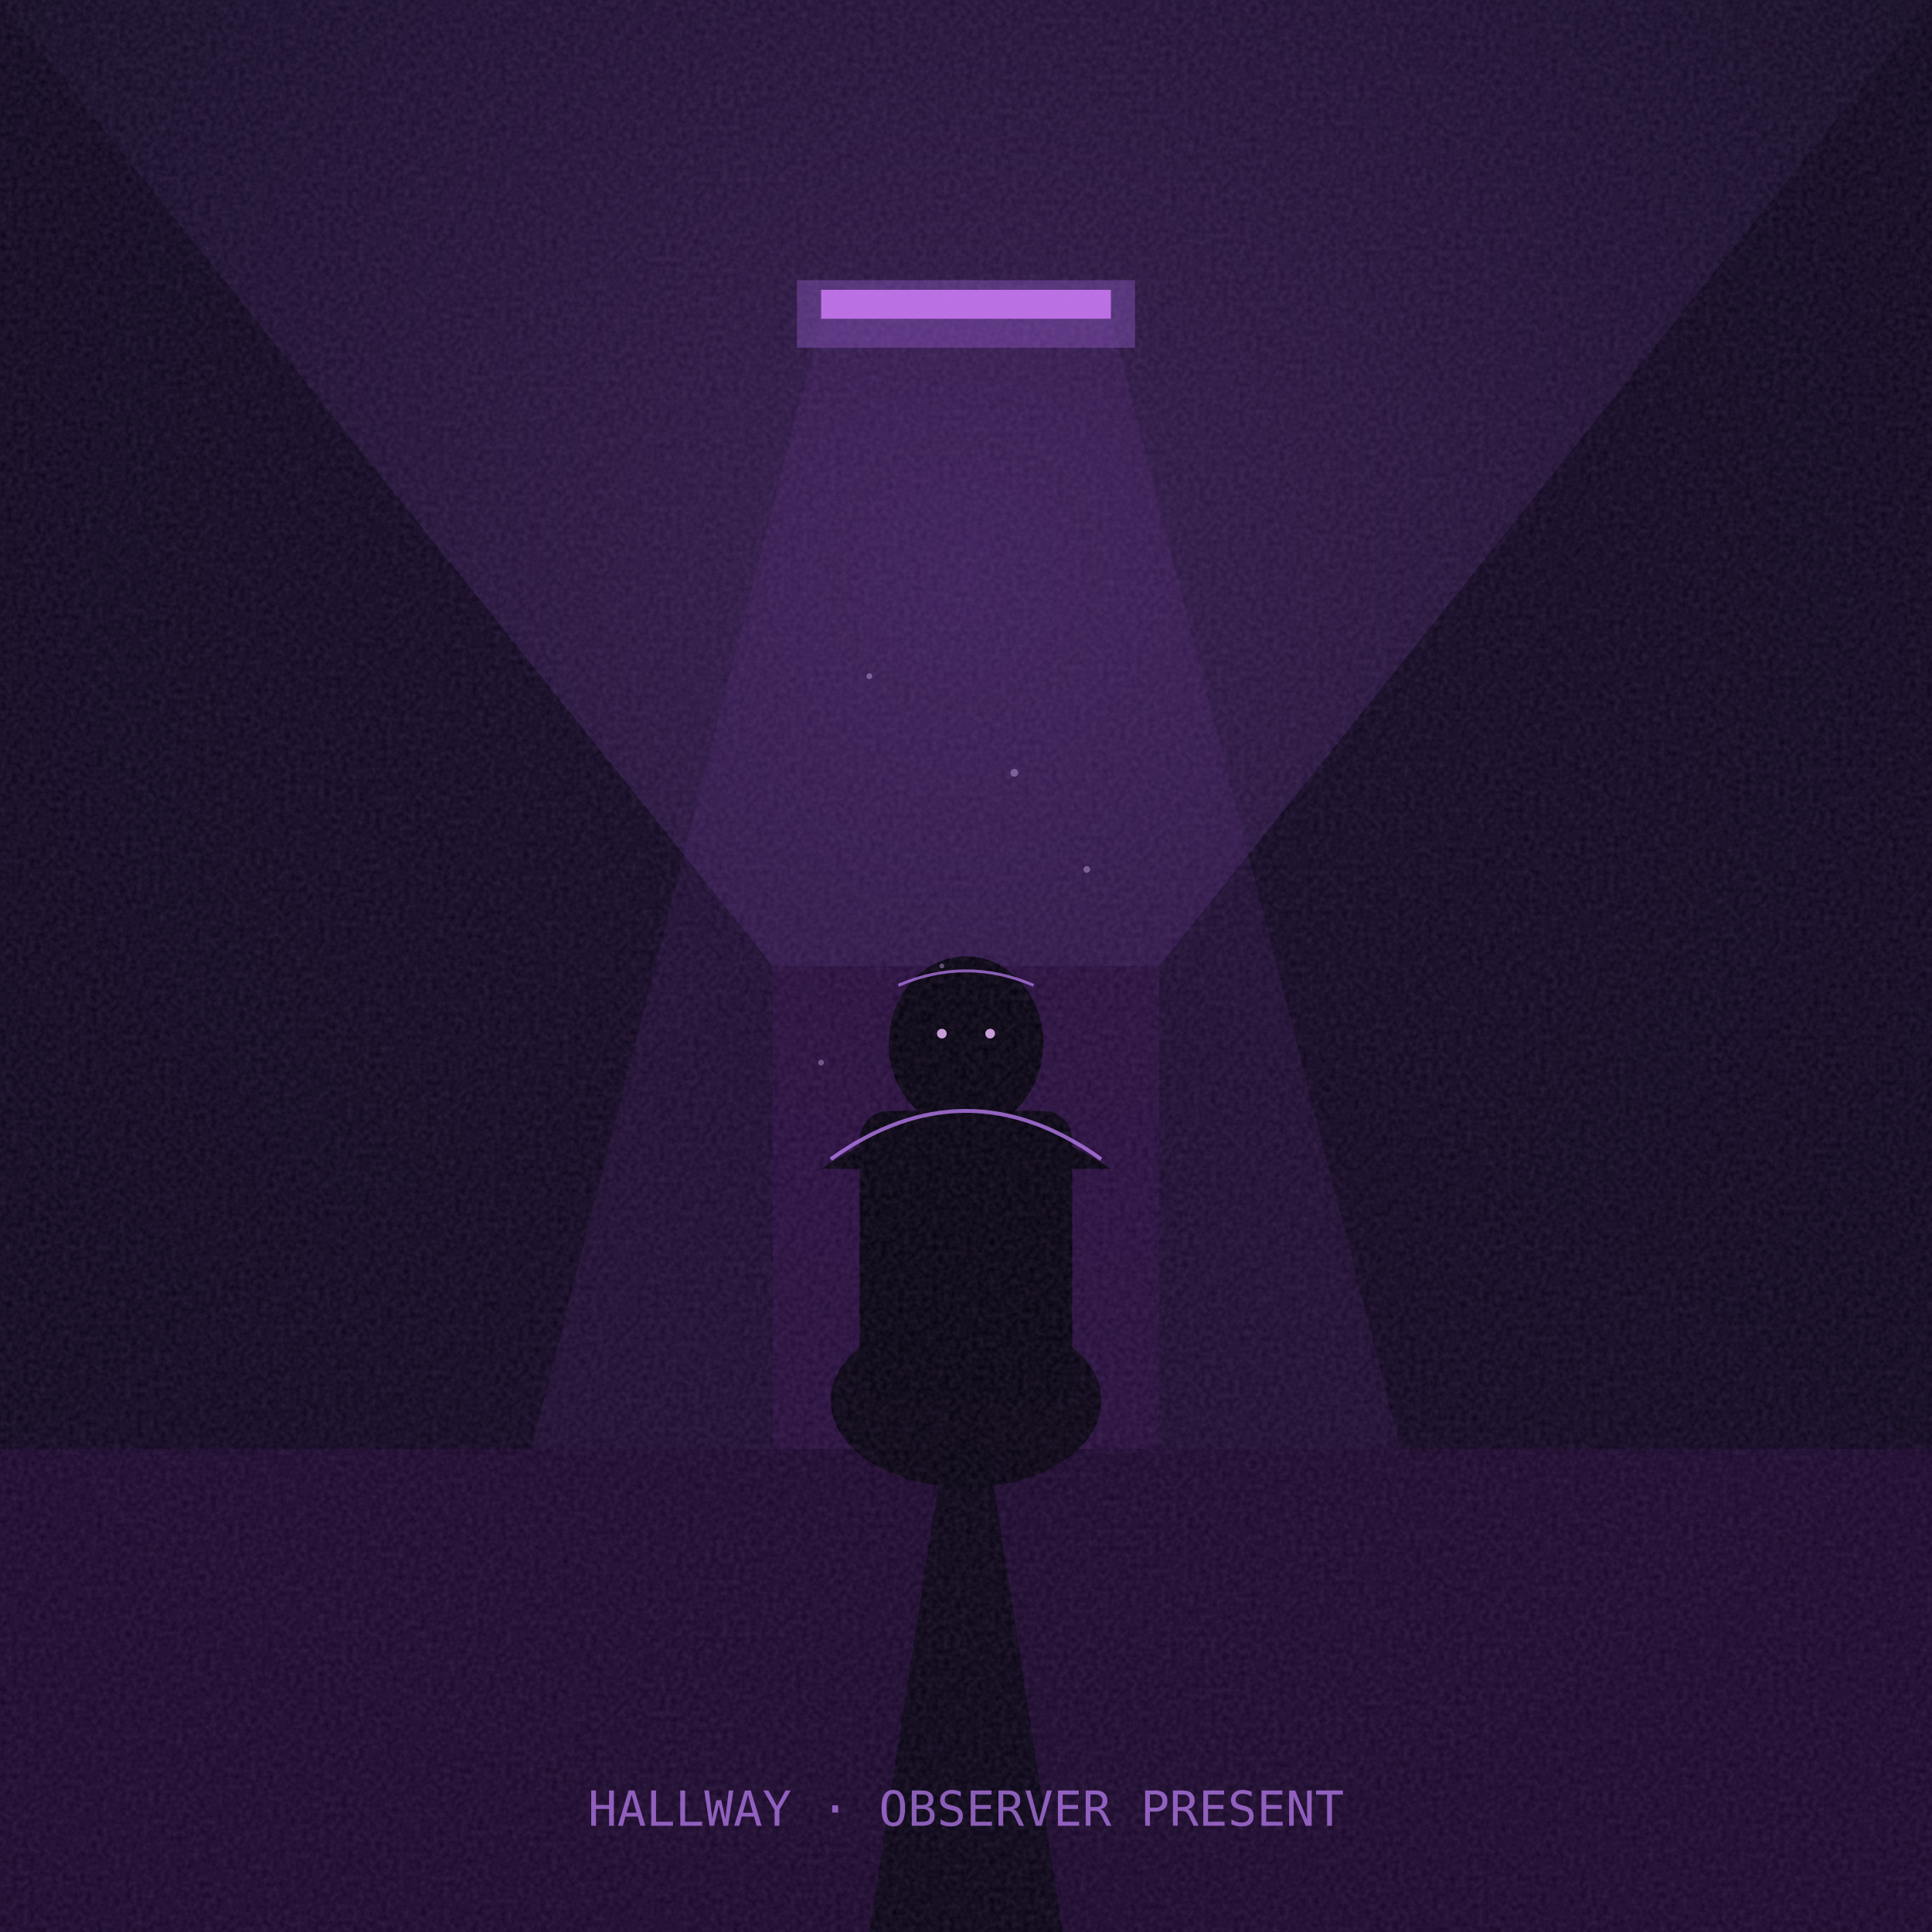
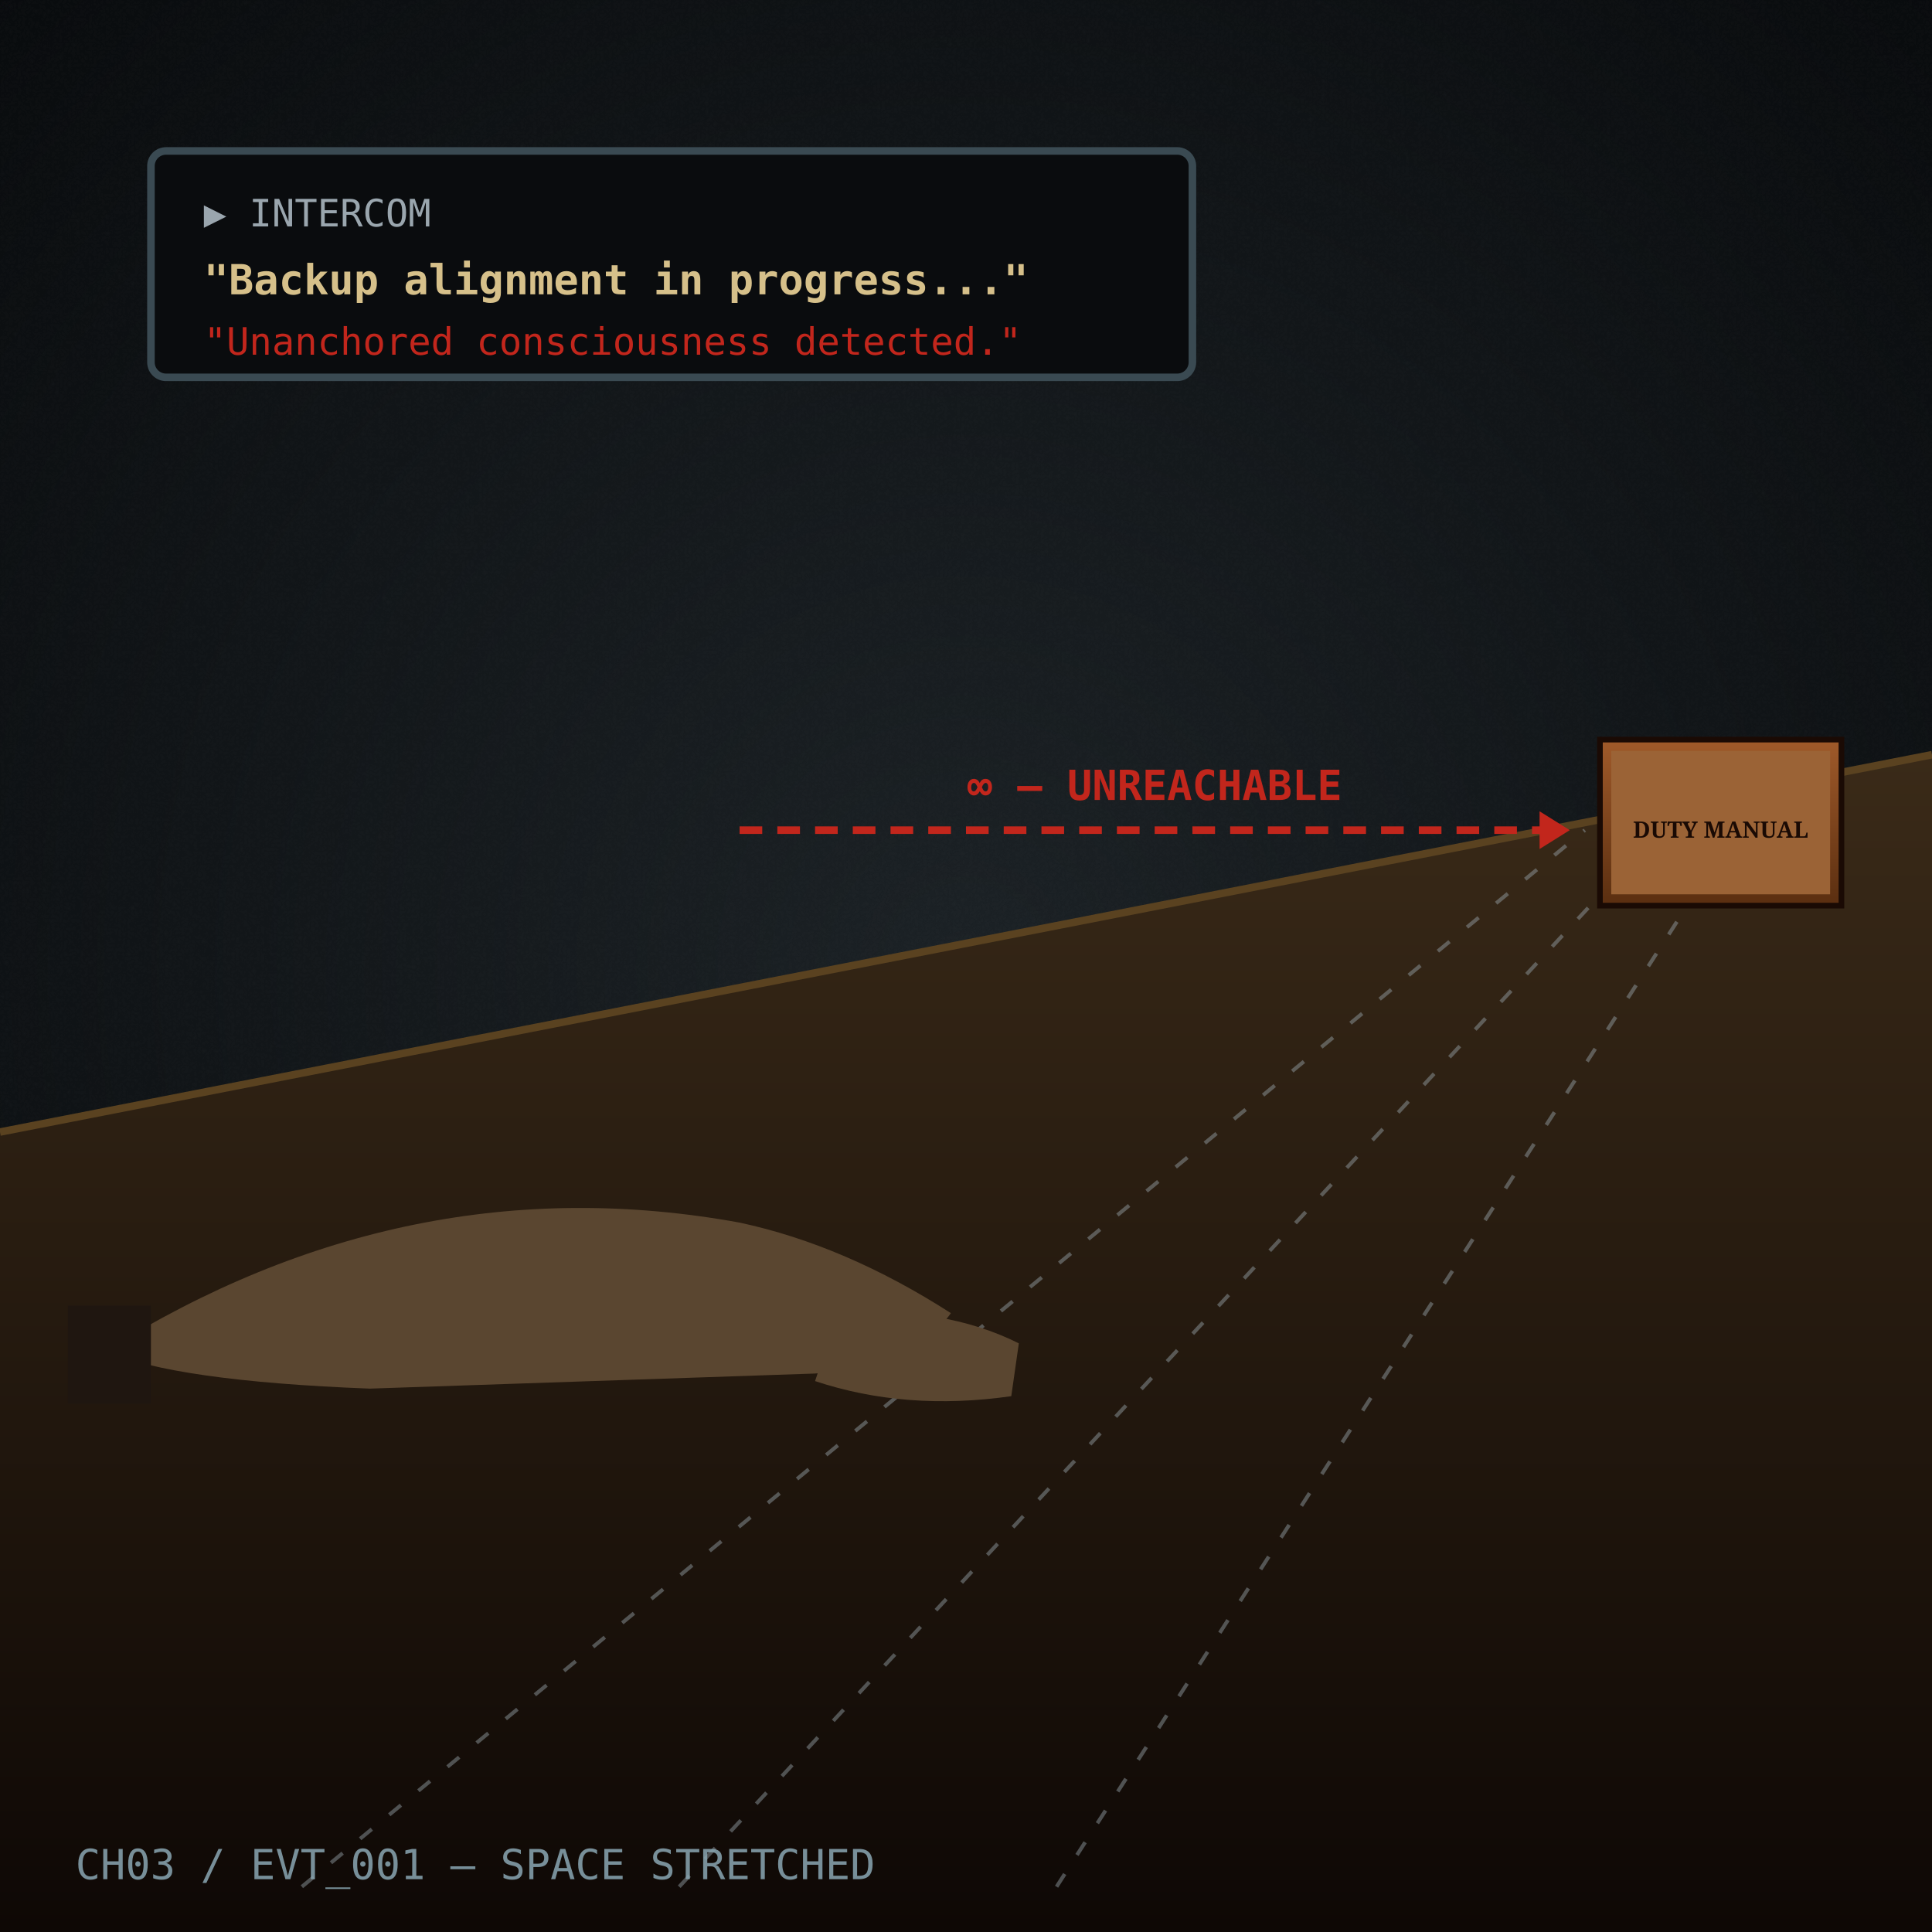
- <svg xmlns="http://www.w3.org/2000/svg" viewBox="0 0 400 400">
+ <svg xmlns="http://www.w3.org/2000/svg" viewBox="0 0 512 512" role="img" aria-label="Infinite Distance - hand reaches for the Duty Manual but space is impossibly stretched">
  <defs>
-     <radialGradient id="g3b" cx="50%" cy="30%" r="90%">
-       <stop offset="0%" stop-color="#301848" />
-       <stop offset="60%" stop-color="#100820" />
-       <stop offset="100%" stop-color="#02000a" />
+     <radialGradient id="bg31" cx="50%" cy="50%" r="80%">
+       <stop offset="0%" stop-color="#1c2226" />
+       <stop offset="100%" stop-color="#06080a" />
    </radialGradient>
-     <filter id="n3b">
-       <feTurbulence type="fractalNoise" baseFrequency="0.85" numOctaves="2" />
-       <feColorMatrix values="0 0 0 0 0.35 0 0 0 0 0.22 0 0 0 0 0.48 0 0 0 0.22 0" />
+     <linearGradient id="manual" x1="0" y1="0" x2="0" y2="1">
+       <stop offset="0%" stop-color="#a05a2a" />
+       <stop offset="100%" stop-color="#5a2e10" />
+     </linearGradient>
+     <linearGradient id="desk31" x1="0" y1="0" x2="0" y2="1">
+       <stop offset="0%" stop-color="#3a2a18" />
+       <stop offset="100%" stop-color="#0e0805" />
+     </linearGradient>
+     <filter id="grain31">
+       <feTurbulence baseFrequency="0.9" numOctaves="2" />
+       <feColorMatrix values="0 0 0 0 0.05 0 0 0 0 0.05 0 0 0 0 0.05 0 0 0 0.18 0" />
    </filter>
  </defs>
-   <rect width="400" height="400" fill="url(#g3b)" />
-   <path d="M0 300 L160 200 L240 200 L400 300 L400 400 L0 400 Z" fill="#180628" opacity="0.9" />
-   <path d="M0 0 L160 200 L160 300 L0 300 Z" fill="#0a0418" opacity="0.85" />
-   <path d="M400 0 L240 200 L240 300 L400 300 Z" fill="#0a0418" opacity="0.85" />
-   <rect x="170" y="60" width="60" height="6" fill="#e080ff" opacity="0.9" />
-   <rect x="165" y="58" width="70" height="14" fill="#a060e0" opacity="0.35" />
-   <path d="M170 66 L110 300 L290 300 L230 66 Z" fill="#8040c0" opacity="0.10" />
-   <g transform="translate(200 250)">
-     <ellipse cx="0" cy="40" rx="28" ry="18" fill="#02000a" opacity="0.95" />
-     <rect x="-22" y="-20" width="44" height="60" rx="6" fill="#02000a" />
-     <path d="M-30 -8 Q 0 -28, 30 -8" fill="#02000a" />
-     <ellipse cx="0" cy="-34" rx="16" ry="18" fill="#02000a" />
-     <path d="M-28 -10 Q 0 -30, 28 -10" fill="none" stroke="#c080ff" stroke-width="0.8" opacity="0.75" />
-     <path d="M-14 -46 Q 0 -52, 14 -46" fill="none" stroke="#c080ff" stroke-width="0.6" opacity="0.7" />
-     <circle cx="-5" cy="-36" r="1" fill="#f0c0ff" opacity="0.85" />
-     <circle cx="5" cy="-36" r="1" fill="#f0c0ff" opacity="0.85" />
+   <rect width="512" height="512" fill="url(#bg31)" />
+   <rect width="512" height="512" filter="url(#grain31)" opacity="0.55" />
+   <polygon points="0,300 512,200 512,512 0,512" fill="url(#desk31)" />
+   <line x1="0" y1="300" x2="512" y2="200" stroke="#5a4220" stroke-width="2" />
+   <g stroke="#9aa6ae" stroke-width="1" stroke-dasharray="4 6" opacity="0.45">
+     <line x1="80" y1="500" x2="420" y2="220" />
+     <line x1="180" y1="500" x2="440" y2="220" />
+     <line x1="280" y1="500" x2="460" y2="220" />
  </g>
-   <path d="M200 270 L180 400 L220 400 Z" fill="#02000a" opacity="0.85" />
-   <g fill="#e0c0ff" opacity="0.4">
-     <circle cx="180" cy="140" r="0.6" />
-     <circle cx="210" cy="160" r="0.8" />
-     <circle cx="195" cy="200" r="0.5" />
-     <circle cx="225" cy="180" r="0.7" />
-     <circle cx="170" cy="220" r="0.6" />
+   <g transform="translate(424,196)">
+     <rect width="64" height="44" fill="url(#manual)" stroke="#1a0a04" stroke-width="1.5" />
+     <rect x="3" y="3" width="58" height="38" fill="#9b6336" />
+     <text x="32" y="26" text-anchor="middle" font-family="serif" font-size="6" fill="#1a0a04" font-weight="bold">DUTY MANUAL</text>
  </g>
-   <text x="200" y="378" text-anchor="middle" font-family="monospace" font-size="10" fill="#c080ff" opacity="0.7">HALLWAY · OBSERVER PRESENT</text>
-   <rect width="400" height="400" filter="url(#n3b)" />
+   <g transform="translate(196,220)">
+     <line x1="0" y1="0" x2="220" y2="0" stroke="#c2261c" stroke-width="2" stroke-dasharray="6 4" />
+     <polygon points="220,0 212,-5 212,5" fill="#c2261c" />
+     <text x="110" y="-8" text-anchor="middle" font-family="monospace" font-size="11" fill="#c2261c" font-weight="bold">∞ — UNREACHABLE</text>
+   </g>
+   <g transform="translate(28,278)">
+     <path d="M0 80 q 80 -50 168 -34 q 28 6 56 24 q -10 14 -36 16 l -118 4 q -52 -2 -70 -10 z" fill="#5a4630" />
+     <path d="M194 70 q 28 -2 48 8 l -2 14 q -28 4 -52 -4 z" fill="#5a4630" />
+     <rect x="-10" y="68" width="22" height="26" fill="#1f1610" />
+   </g>
+   <g transform="translate(40,40)">
+     <rect width="276" height="60" rx="4" fill="#0a0c0e" stroke="#3a4a52" stroke-width="2" />
+     <text x="14" y="20" font-family="monospace" font-size="10" fill="#9aa6ae">▶ INTERCOM</text>
+     <text x="14" y="38" font-family="monospace" font-size="11" fill="#d6c08a" font-weight="bold">"Backup alignment in progress..."</text>
+     <text x="14" y="54" font-family="monospace" font-size="10" fill="#c2261c">"Unanchored consciousness detected."</text>
+   </g>
+   <text x="20" y="498" font-family="monospace" font-size="11" fill="#8aa7b3" opacity="0.85">CH03 / EVT_001 — SPACE STRETCHED</text>
</svg>
